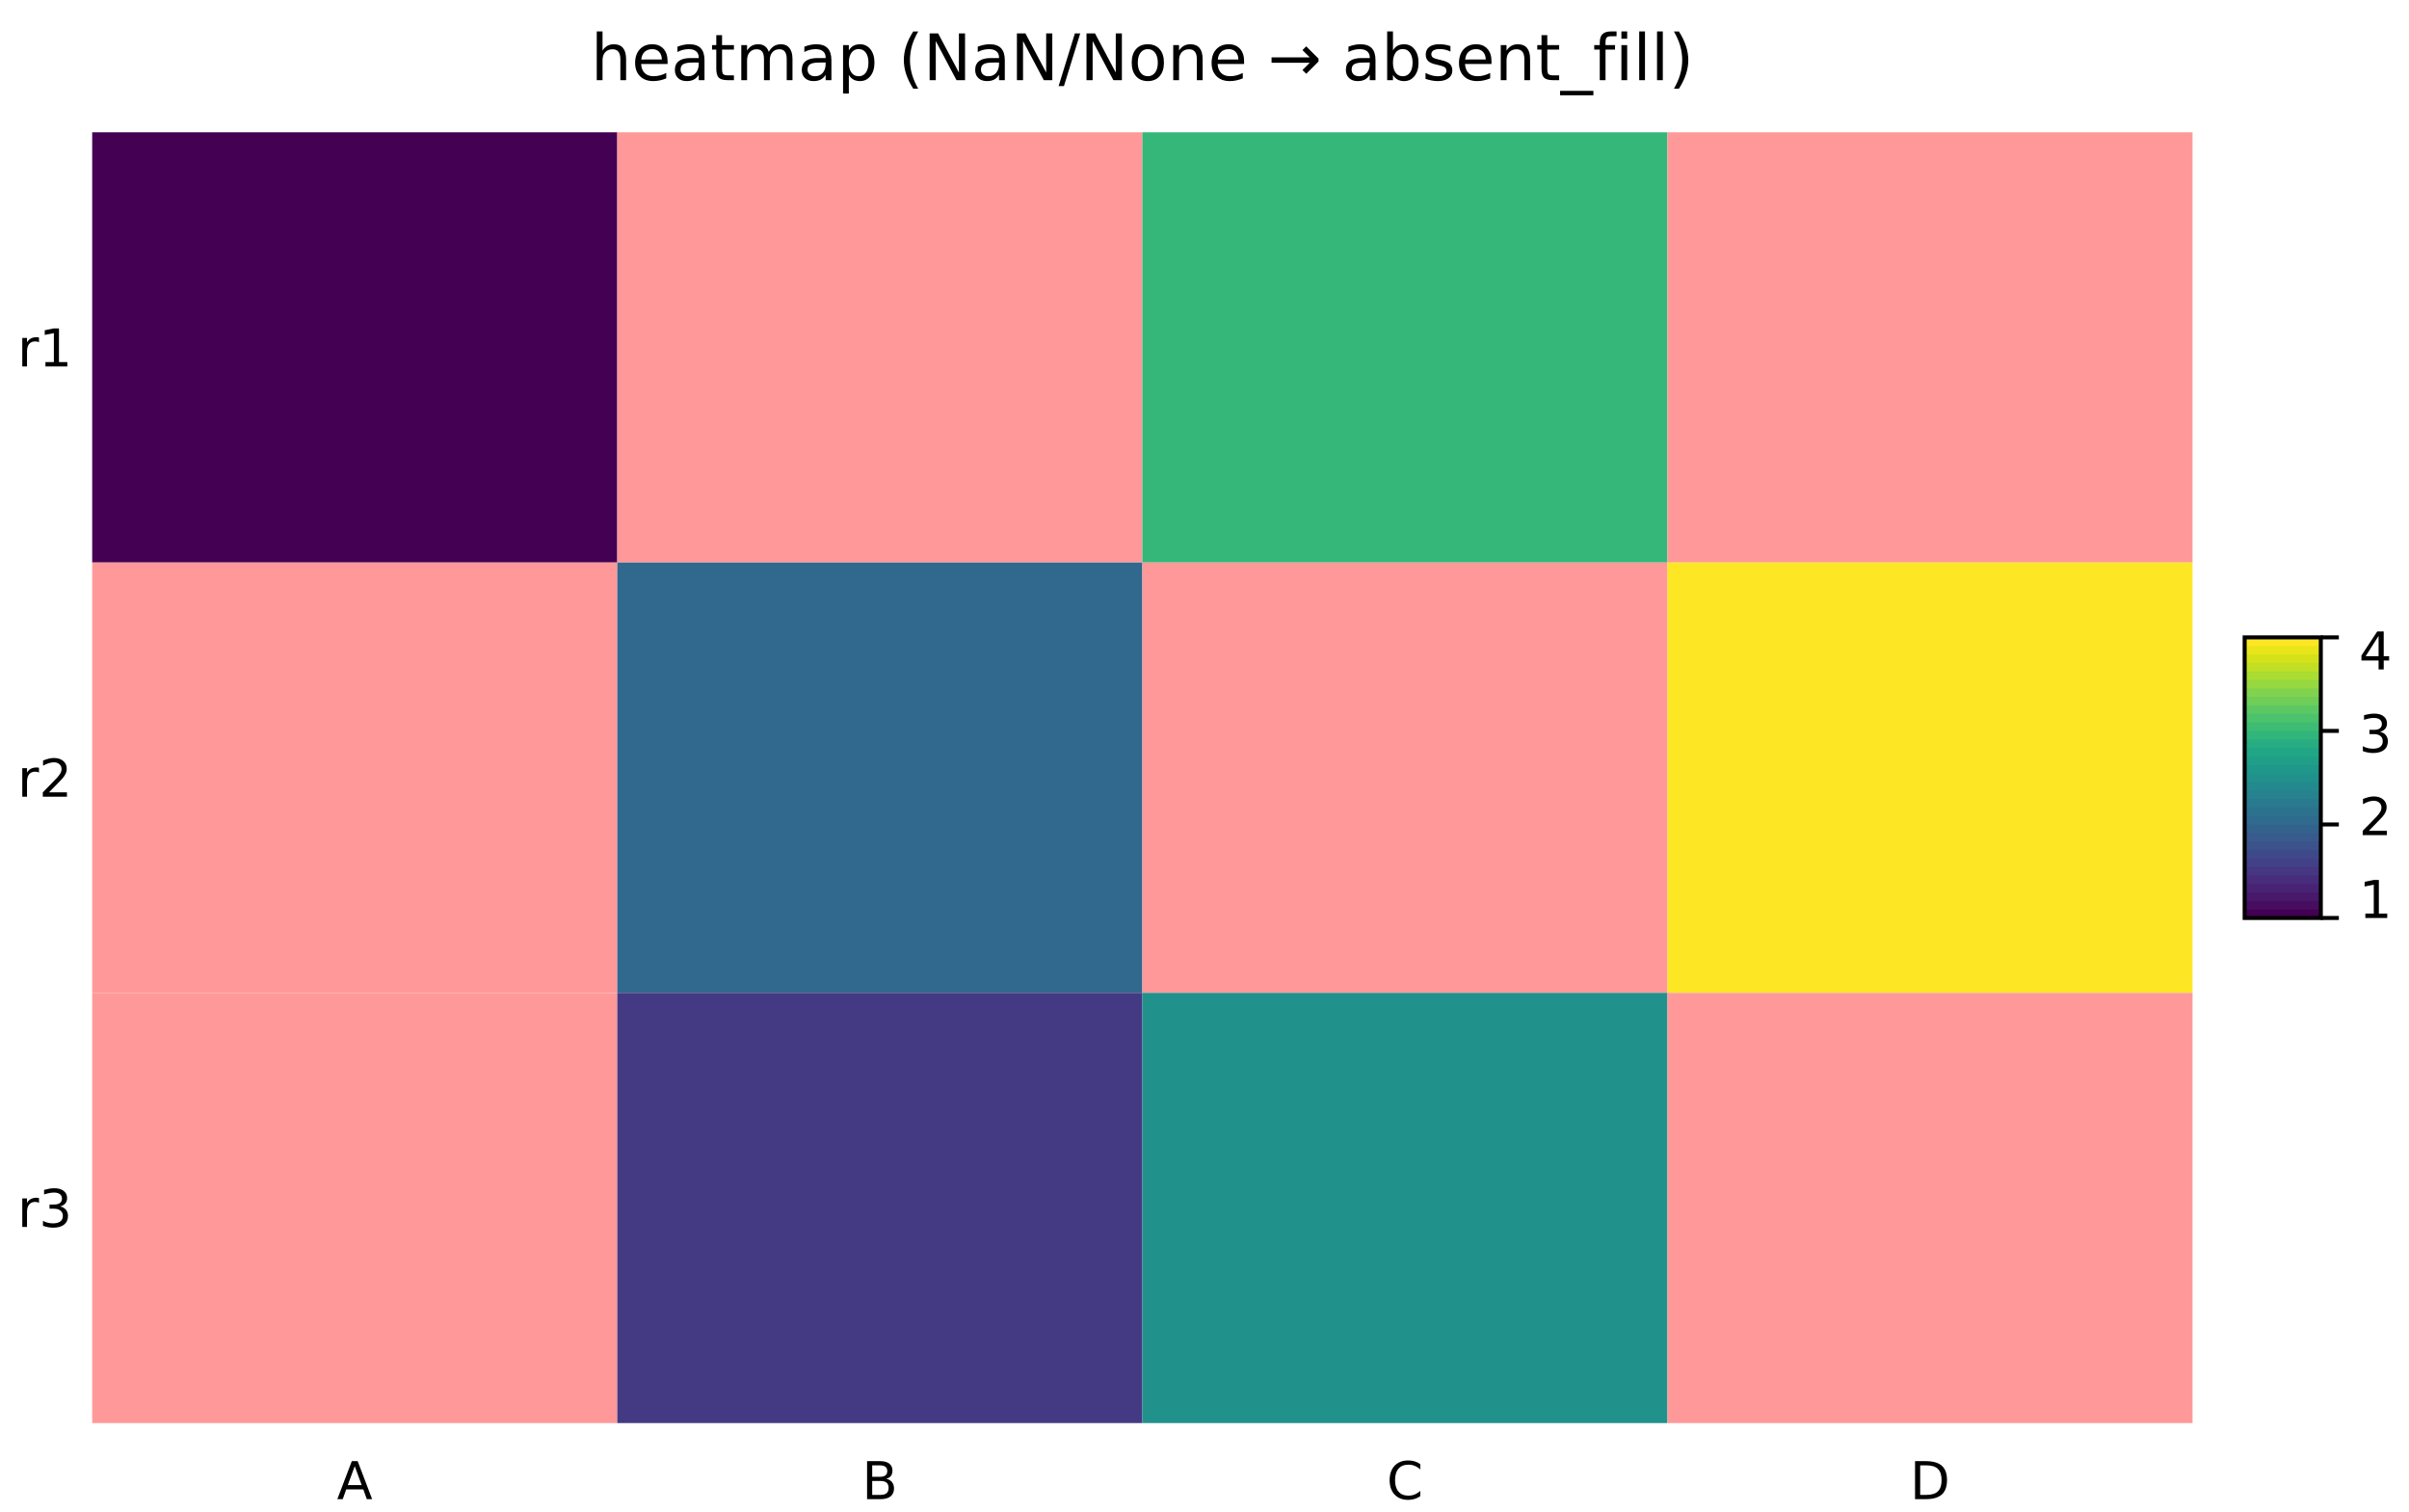
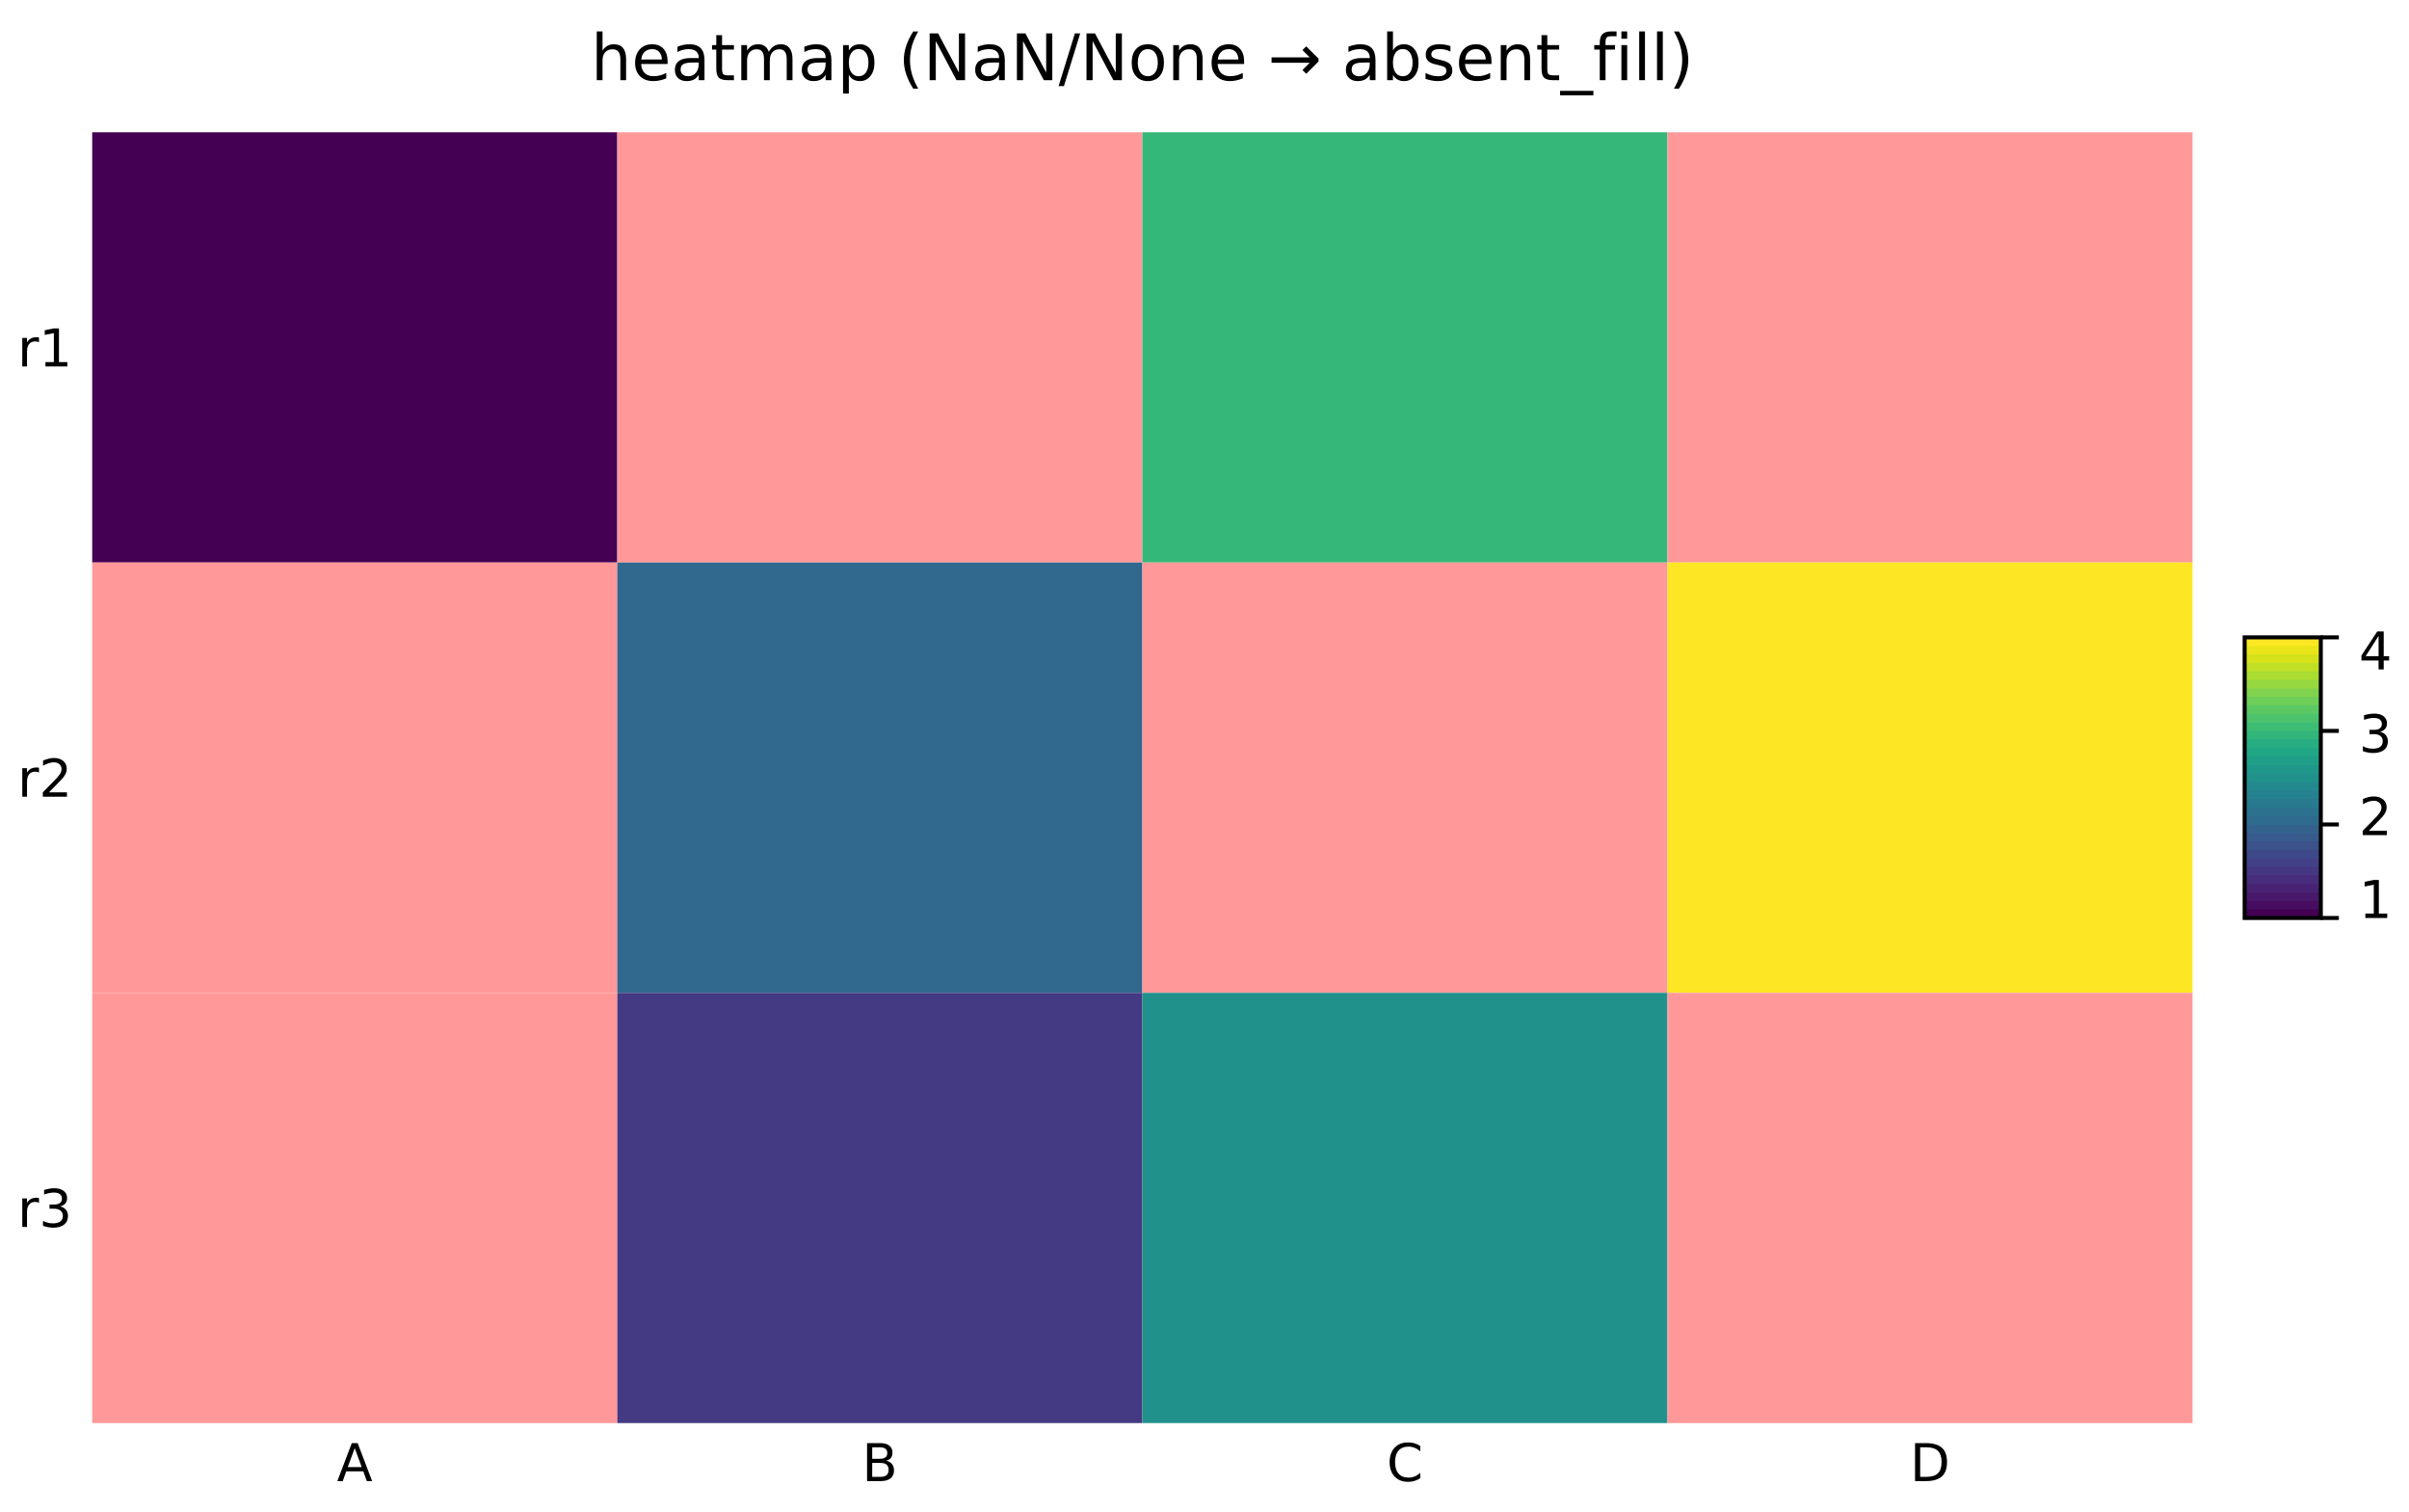
<svg xmlns="http://www.w3.org/2000/svg" width="601" height="377" viewBox="0 0 601 377" font-family="DejaVu Sans, Bitstream Vera Sans, Verdana, Arial, sans-serif" font-size="11" style="background:#fff" data-plotlet-version="0.5.1" data-plotlet-schema="2" data-plotlet-kind="figure">
  <g transform="translate(23,33)" data-plotlet-kind="panel" data-plotlet-title="heatmap (NaN/None → absent_fill)" data-plotlet-xscale="category" data-plotlet-yscale="category" data-plotlet-panel-bbox="4,4,593,369" data-plotlet-data-area="19,29,524,322">
    <svg x="0" y="0" width="524" height="322" overflow="hidden">
      <g class="plotlet-artist" data-plotlet-type="heatmap" data-plotlet-index="0" data-plotlet-rows="3" data-plotlet-cols="4" data-plotlet-vmin="1" data-plotlet-vmax="4" data-plotlet-cmap="viridis" data-plotlet-data-encoding="rects">
        <rect x="0.00" y="0.00" width="131.00" height="107.33" fill="rgb(68,1,84)" />
        <rect x="131.00" y="0.00" width="131.00" height="107.33" fill="#ff9999" />
        <rect x="262.00" y="0.00" width="131.00" height="107.33" fill="rgb(53,183,121)" />
        <rect x="393.00" y="0.00" width="131.00" height="107.33" fill="#ff9999" />
        <rect x="0.00" y="107.33" width="131.00" height="107.33" fill="#ff9999" />
        <rect x="131.00" y="107.33" width="131.00" height="107.33" fill="rgb(49,104,142)" />
        <rect x="262.00" y="107.33" width="131.00" height="107.33" fill="#ff9999" />
        <rect x="393.00" y="107.33" width="131.00" height="107.33" fill="rgb(253,231,37)" />
        <rect x="0.00" y="214.67" width="131.00" height="107.33" fill="#ff9999" />
        <rect x="131.00" y="214.67" width="131.00" height="107.33" fill="rgb(68,58,131)" />
        <rect x="262.00" y="214.67" width="131.00" height="107.33" fill="rgb(33,145,140)" />
        <rect x="393.00" y="214.67" width="131.00" height="107.33" fill="#ff9999" />
      </g>
    </svg>
-     <path d="M65.50 332.76 63.76 337.48H67.24ZM64.77 331.50H66.23L69.84 340.98H68.51L67.64 338.55H63.37L62.51 340.98H61.16Z" fill="#000" />
-     <path d="M194.60 336.45V339.92H196.66Q197.69 339.92 198.19 339.49Q198.69 339.07 198.69 338.18Q198.69 337.30 198.19 336.87Q197.69 336.45 196.66 336.45ZM194.60 332.55V335.41H196.50Q197.44 335.41 197.90 335.06Q198.36 334.71 198.36 333.98Q198.36 333.26 197.90 332.91Q197.44 332.55 196.50 332.55ZM193.32 331.50H196.59Q198.06 331.50 198.85 332.11Q199.65 332.72 199.65 333.84Q199.65 334.71 199.24 335.23Q198.83 335.74 198.05 335.87Q198.99 336.07 199.52 336.71Q200.04 337.36 200.04 338.32Q200.04 339.59 199.18 340.29Q198.31 340.98 196.72 340.98H193.32Z" fill="#000" />
-     <path d="M331.33 332.23V333.58Q330.69 332.98 329.95 332.68Q329.22 332.38 328.40 332.38Q326.77 332.38 325.91 333.38Q325.04 334.37 325.04 336.25Q325.04 338.12 325.91 339.11Q326.77 340.11 328.40 340.11Q329.22 340.11 329.95 339.81Q330.69 339.51 331.33 338.91V340.25Q330.66 340.70 329.91 340.93Q329.16 341.16 328.32 341.16Q326.17 341.16 324.93 339.84Q323.69 338.53 323.69 336.25Q323.69 333.96 324.93 332.65Q326.17 331.33 328.32 331.33Q329.17 331.33 329.92 331.55Q330.67 331.78 331.33 332.23Z" fill="#000" />
-     <path d="M456.05 332.55V339.92H457.60Q459.56 339.92 460.47 339.03Q461.39 338.15 461.39 336.23Q461.39 334.32 460.47 333.44Q459.56 332.55 457.60 332.55ZM454.77 331.50H457.41Q460.16 331.50 461.45 332.65Q462.74 333.79 462.74 336.23Q462.74 338.68 461.44 339.83Q460.15 340.98 457.41 340.98H454.77Z" fill="#000" />
+     <path d="M65.50 328.26 63.76 332.98H67.24ZM64.77 327.00H66.23L69.84 336.48H68.51L67.64 334.05H63.37L62.51 336.48H61.16Z" fill="#000" />
+     <path d="M194.60 331.95V335.42H196.66Q197.69 335.42 198.19 334.99Q198.69 334.57 198.69 333.68Q198.69 332.80 198.19 332.37Q197.69 331.95 196.66 331.95ZM194.60 328.05V330.91H196.50Q197.44 330.91 197.90 330.56Q198.36 330.21 198.36 329.48Q198.36 328.76 197.90 328.41Q197.44 328.05 196.50 328.05ZM193.32 327.00H196.59Q198.06 327.00 198.85 327.61Q199.65 328.22 199.65 329.34Q199.65 330.21 199.24 330.73Q198.83 331.24 198.05 331.37Q198.99 331.57 199.52 332.21Q200.04 332.86 200.04 333.82Q200.04 335.09 199.18 335.79Q198.31 336.48 196.72 336.48H193.32Z" fill="#000" />
+     <path d="M331.33 327.73V329.08Q330.69 328.48 329.95 328.18Q329.22 327.88 328.40 327.88Q326.77 327.88 325.91 328.88Q325.04 329.87 325.04 331.75Q325.04 333.62 325.91 334.61Q326.77 335.61 328.40 335.61Q329.22 335.61 329.95 335.31Q330.69 335.01 331.33 334.41V335.75Q330.66 336.20 329.91 336.43Q329.16 336.66 328.32 336.66Q326.17 336.66 324.93 335.34Q323.69 334.03 323.69 331.75Q323.69 329.46 324.93 328.15Q326.17 326.83 328.32 326.83Q329.17 326.83 329.92 327.05Q330.67 327.28 331.33 327.73Z" fill="#000" />
+     <path d="M456.05 328.05V335.42H457.60Q459.56 335.42 460.47 334.53Q461.39 333.65 461.39 331.73Q461.39 329.82 460.47 328.94Q459.56 328.05 457.60 328.05ZM454.77 327.00H457.41Q460.16 327.00 461.45 328.15Q462.74 329.29 462.74 331.73Q462.74 334.18 461.44 335.33Q460.15 336.48 457.41 336.48H454.77Z" fill="#000" />
    <path d="M-13.27 52.39Q-13.47 52.27 -13.70 52.22Q-13.93 52.17 -14.21 52.17Q-15.20 52.17 -15.73 52.81Q-16.26 53.45 -16.26 54.66V58.41H-17.44V51.30H-16.26V52.40Q-15.89 51.75 -15.30 51.44Q-14.71 51.12 -13.87 51.12Q-13.75 51.12 -13.60 51.14Q-13.46 51.16 -13.28 51.19ZM-11.66 57.33H-9.56V50.10L-11.84 50.55V49.39L-9.58 48.93H-8.29V57.33H-6.20V58.41H-11.66Z" fill="#000" />
    <path d="M-13.27 159.72Q-13.47 159.61 -13.70 159.55Q-13.93 159.50 -14.21 159.50Q-15.20 159.50 -15.73 160.14Q-16.26 160.79 -16.26 161.99V165.74H-17.44V158.63H-16.26V159.73Q-15.89 159.09 -15.30 158.77Q-14.71 158.46 -13.87 158.46Q-13.75 158.46 -13.60 158.47Q-13.46 158.49 -13.28 158.52ZM-10.78 164.66H-6.30V165.74H-12.32V164.66Q-11.59 163.90 -10.33 162.63Q-9.07 161.36 -8.75 160.99Q-8.13 160.30 -7.89 159.82Q-7.64 159.34 -7.64 158.88Q-7.64 158.12 -8.17 157.65Q-8.70 157.17 -9.55 157.17Q-10.15 157.17 -10.82 157.38Q-11.49 157.59 -12.26 158.01V156.72Q-11.48 156.41 -10.81 156.25Q-10.14 156.09 -9.58 156.09Q-8.10 156.09 -7.23 156.83Q-6.35 157.56 -6.35 158.79Q-6.35 159.38 -6.57 159.90Q-6.79 160.43 -7.37 161.14Q-7.53 161.32 -8.38 162.20Q-9.23 163.08 -10.78 164.66Z" fill="#000" />
    <path d="M-13.27 267.05Q-13.47 266.94 -13.70 266.89Q-13.93 266.83 -14.21 266.83Q-15.20 266.83 -15.73 267.48Q-16.26 268.12 -16.26 269.33V273.07H-17.44V265.96H-16.26V267.07Q-15.89 266.42 -15.30 266.11Q-14.71 265.79 -13.87 265.79Q-13.75 265.79 -13.60 265.81Q-13.46 265.82 -13.28 265.85ZM-8.00 267.96Q-7.08 268.16 -6.56 268.78Q-6.04 269.40 -6.04 270.32Q-6.04 271.72 -7.01 272.49Q-7.97 273.26 -9.75 273.26Q-10.34 273.26 -10.98 273.14Q-11.61 273.02 -12.28 272.79V271.55Q-11.75 271.86 -11.11 272.02Q-10.48 272.18 -9.79 272.18Q-8.58 272.18 -7.95 271.70Q-7.32 271.22 -7.32 270.32Q-7.32 269.48 -7.90 269.01Q-8.49 268.53 -9.54 268.53H-10.64V267.48H-9.49Q-8.54 267.48 -8.04 267.10Q-7.54 266.72 -7.54 266.01Q-7.54 265.28 -8.06 264.89Q-8.57 264.50 -9.54 264.50Q-10.07 264.50 -10.67 264.62Q-11.27 264.73 -12.00 264.97V263.83Q-11.27 263.63 -10.63 263.52Q-9.99 263.42 -9.42 263.42Q-7.96 263.42 -7.11 264.09Q-6.26 264.75 -6.26 265.88Q-6.26 266.67 -6.71 267.21Q-7.16 267.75 -8.00 267.96Z" fill="#000" />
    <path d="M133.20 -18.28V-13.00H131.77V-18.23Q131.77 -19.48 131.28 -20.09Q130.80 -20.71 129.83 -20.71Q128.66 -20.71 127.99 -19.97Q127.32 -19.23 127.32 -17.95V-13.00H125.88V-25.16H127.32V-20.39Q127.84 -21.18 128.54 -21.57Q129.23 -21.96 130.15 -21.96Q131.66 -21.96 132.43 -21.03Q133.20 -20.09 133.20 -18.28ZM143.55 -17.73V-17.03H136.95Q137.04 -15.55 137.84 -14.77Q138.64 -13.99 140.07 -13.99Q140.90 -13.99 141.68 -14.20Q142.45 -14.40 143.22 -14.80V-13.45Q142.45 -13.12 141.63 -12.95Q140.82 -12.77 139.98 -12.77Q137.89 -12.77 136.67 -13.99Q135.45 -15.21 135.45 -17.29Q135.45 -19.44 136.61 -20.70Q137.77 -21.96 139.73 -21.96Q141.50 -21.96 142.53 -20.82Q143.55 -19.69 143.55 -17.73ZM142.12 -18.16Q142.10 -19.34 141.46 -20.04Q140.81 -20.74 139.75 -20.74Q138.55 -20.74 137.82 -20.06Q137.10 -19.38 136.99 -18.15ZM149.89 -17.40Q148.15 -17.40 147.48 -17.00Q146.80 -16.60 146.80 -15.64Q146.80 -14.88 147.31 -14.43Q147.81 -13.98 148.68 -13.98Q149.88 -13.98 150.60 -14.82Q151.32 -15.67 151.32 -17.08V-17.40ZM152.76 -17.99V-13.00H151.32V-14.33Q150.83 -13.53 150.09 -13.15Q149.36 -12.77 148.30 -12.77Q146.95 -12.77 146.16 -13.53Q145.37 -14.28 145.37 -15.55Q145.37 -17.02 146.36 -17.77Q147.34 -18.52 149.30 -18.52H151.32V-18.66Q151.32 -19.66 150.67 -20.20Q150.02 -20.74 148.84 -20.74Q148.09 -20.74 147.38 -20.56Q146.66 -20.38 146.01 -20.02V-21.35Q146.80 -21.66 147.54 -21.81Q148.28 -21.96 148.98 -21.96Q150.88 -21.96 151.82 -20.98Q152.76 -19.99 152.76 -17.99ZM157.14 -24.23V-21.75H160.10V-20.63H157.14V-15.88Q157.14 -14.81 157.43 -14.51Q157.73 -14.20 158.62 -14.20H160.10V-13.00H158.62Q156.96 -13.00 156.33 -13.62Q155.70 -14.24 155.70 -15.88V-20.63H154.64V-21.75H155.70V-24.23ZM168.80 -20.07Q169.34 -21.04 170.09 -21.50Q170.84 -21.96 171.86 -21.96Q173.23 -21.96 173.97 -21.00Q174.71 -20.05 174.71 -18.28V-13.00H173.27V-18.23Q173.27 -19.49 172.82 -20.10Q172.38 -20.71 171.46 -20.71Q170.34 -20.71 169.70 -19.97Q169.05 -19.23 169.05 -17.95V-13.00H167.60V-18.23Q167.60 -19.50 167.16 -20.11Q166.71 -20.71 165.78 -20.71Q164.68 -20.71 164.03 -19.96Q163.38 -19.22 163.38 -17.95V-13.00H161.94V-21.75H163.38V-20.39Q163.88 -21.20 164.56 -21.58Q165.25 -21.96 166.20 -21.96Q167.15 -21.96 167.82 -21.48Q168.48 -20.99 168.80 -20.07ZM181.55 -17.40Q179.81 -17.40 179.14 -17.00Q178.47 -16.60 178.47 -15.64Q178.47 -14.88 178.97 -14.43Q179.48 -13.98 180.34 -13.98Q181.54 -13.98 182.26 -14.82Q182.98 -15.67 182.98 -17.08V-17.40ZM184.42 -17.99V-13.00H182.98V-14.33Q182.49 -13.53 181.76 -13.15Q181.02 -12.77 179.96 -12.77Q178.62 -12.77 177.82 -13.53Q177.03 -14.28 177.03 -15.55Q177.03 -17.02 178.02 -17.77Q179.01 -18.52 180.97 -18.52H182.98V-18.66Q182.98 -19.66 182.33 -20.20Q181.68 -20.74 180.50 -20.74Q179.75 -20.74 179.04 -20.56Q178.33 -20.38 177.67 -20.02V-21.35Q178.46 -21.66 179.20 -21.81Q179.95 -21.96 180.65 -21.96Q182.55 -21.96 183.48 -20.98Q184.42 -19.99 184.42 -17.99ZM188.77 -14.31V-9.67H187.33V-21.75H188.77V-20.42Q189.23 -21.20 189.92 -21.58Q190.61 -21.96 191.57 -21.96Q193.16 -21.96 194.16 -20.70Q195.16 -19.43 195.16 -17.37Q195.16 -15.30 194.16 -14.04Q193.16 -12.77 191.57 -12.77Q190.61 -12.77 189.92 -13.15Q189.23 -13.53 188.77 -14.31ZM193.66 -17.37Q193.66 -18.95 193.01 -19.86Q192.36 -20.76 191.22 -20.76Q190.08 -20.76 189.43 -19.86Q188.77 -18.95 188.77 -17.37Q188.77 -15.78 189.43 -14.88Q190.08 -13.98 191.22 -13.98Q192.36 -13.98 193.01 -14.88Q193.66 -15.78 193.66 -17.37ZM206.08 -25.14Q205.03 -23.34 204.52 -21.59Q204.02 -19.83 204.02 -18.02Q204.02 -16.22 204.53 -14.45Q205.04 -12.68 206.08 -10.89H204.83Q203.66 -12.73 203.07 -14.50Q202.49 -16.27 202.49 -18.02Q202.49 -19.77 203.07 -21.53Q203.65 -23.30 204.83 -25.14ZM208.93 -24.66H211.05L216.23 -14.91V-24.66H217.76V-13.00H215.63L210.46 -22.76V-13.00H208.93ZM224.81 -17.40Q223.07 -17.40 222.40 -17.00Q221.73 -16.60 221.73 -15.64Q221.73 -14.88 222.23 -14.43Q222.73 -13.98 223.60 -13.98Q224.80 -13.98 225.52 -14.82Q226.24 -15.67 226.24 -17.08V-17.40ZM227.68 -17.99V-13.00H226.24V-14.33Q225.75 -13.53 225.02 -13.15Q224.28 -12.77 223.22 -12.77Q221.88 -12.77 221.08 -13.53Q220.29 -14.28 220.29 -15.55Q220.29 -17.02 221.28 -17.77Q222.27 -18.52 224.23 -18.52H226.24V-18.66Q226.24 -19.66 225.59 -20.20Q224.94 -20.74 223.76 -20.74Q223.01 -20.74 222.30 -20.56Q221.59 -20.38 220.93 -20.02V-21.35Q221.72 -21.66 222.46 -21.81Q223.20 -21.96 223.91 -21.96Q225.80 -21.96 226.74 -20.98Q227.68 -19.99 227.68 -17.99ZM230.70 -24.66H232.83L238.00 -14.91V-24.66H239.53V-13.00H237.41L232.23 -22.76V-13.00H230.70ZM245.16 -24.66H246.49L242.43 -11.52H241.10ZM248.06 -24.66H250.19L255.36 -14.91V-24.66H256.89V-13.00H254.77L249.59 -22.76V-13.00H248.06ZM263.36 -20.74Q262.20 -20.74 261.53 -19.84Q260.86 -18.94 260.86 -17.37Q260.86 -15.80 261.53 -14.89Q262.20 -13.99 263.36 -13.99Q264.51 -13.99 265.18 -14.90Q265.85 -15.80 265.85 -17.37Q265.85 -18.92 265.18 -19.83Q264.51 -20.74 263.36 -20.74ZM263.36 -21.96Q265.23 -21.96 266.30 -20.74Q267.38 -19.52 267.38 -17.37Q267.38 -15.22 266.30 -14.00Q265.23 -12.77 263.36 -12.77Q261.48 -12.77 260.41 -14.00Q259.34 -15.22 259.34 -17.37Q259.34 -19.52 260.41 -20.74Q261.48 -21.96 263.36 -21.96ZM277.03 -18.28V-13.00H275.59V-18.23Q275.59 -19.48 275.11 -20.09Q274.62 -20.71 273.66 -20.71Q272.49 -20.71 271.82 -19.97Q271.15 -19.23 271.15 -17.95V-13.00H269.70V-21.75H271.15V-20.39Q271.66 -21.18 272.36 -21.57Q273.06 -21.96 273.98 -21.96Q275.48 -21.96 276.26 -21.03Q277.03 -20.09 277.03 -18.28ZM287.38 -17.73V-17.03H280.77Q280.87 -15.55 281.67 -14.77Q282.47 -13.99 283.90 -13.99Q284.73 -13.99 285.50 -14.20Q286.28 -14.40 287.05 -14.80V-13.45Q286.27 -13.12 285.46 -12.95Q284.65 -12.77 283.81 -12.77Q281.72 -12.77 280.50 -13.99Q279.27 -15.21 279.27 -17.29Q279.27 -19.44 280.43 -20.70Q281.59 -21.96 283.56 -21.96Q285.33 -21.96 286.36 -20.82Q287.38 -19.69 287.38 -17.73ZM285.95 -18.16Q285.93 -19.34 285.29 -20.04Q284.64 -20.74 283.58 -20.74Q282.38 -20.74 281.65 -20.06Q280.93 -19.38 280.82 -18.15ZM305.95 -18.37V-17.66L302.88 -14.59L301.94 -15.53L303.76 -17.35H294.23V-18.68H303.76L301.94 -20.50L302.88 -21.44ZM317.30 -17.40Q315.55 -17.40 314.88 -17.00Q314.21 -16.60 314.21 -15.64Q314.21 -14.88 314.71 -14.43Q315.22 -13.98 316.09 -13.98Q317.28 -13.98 318.00 -14.82Q318.73 -15.67 318.73 -17.08V-17.40ZM320.16 -17.99V-13.00H318.73V-14.33Q318.23 -13.53 317.50 -13.15Q316.77 -12.77 315.70 -12.77Q314.36 -12.77 313.57 -13.53Q312.77 -14.28 312.77 -15.55Q312.77 -17.02 313.76 -17.77Q314.75 -18.52 316.71 -18.52H318.73V-18.66Q318.73 -19.66 318.07 -20.20Q317.42 -20.74 316.24 -20.74Q315.49 -20.74 314.78 -20.56Q314.07 -20.38 313.41 -20.02V-21.35Q314.20 -21.66 314.95 -21.81Q315.69 -21.96 316.39 -21.96Q318.29 -21.96 319.23 -20.98Q320.16 -19.99 320.16 -17.99ZM329.41 -17.37Q329.41 -18.95 328.75 -19.86Q328.10 -20.76 326.96 -20.76Q325.82 -20.76 325.17 -19.86Q324.52 -18.95 324.52 -17.37Q324.52 -15.78 325.17 -14.88Q325.82 -13.98 326.96 -13.98Q328.10 -13.98 328.75 -14.88Q329.41 -15.78 329.41 -17.37ZM324.52 -20.42Q324.97 -21.20 325.66 -21.58Q326.35 -21.96 327.31 -21.96Q328.91 -21.96 329.90 -20.70Q330.90 -19.43 330.90 -17.37Q330.90 -15.30 329.90 -14.04Q328.91 -12.77 327.31 -12.77Q326.35 -12.77 325.66 -13.15Q324.97 -13.53 324.52 -14.31V-13.00H323.07V-25.16H324.52ZM338.86 -21.49V-20.13Q338.25 -20.45 337.59 -20.60Q336.94 -20.76 336.23 -20.76Q335.16 -20.76 334.63 -20.43Q334.09 -20.10 334.09 -19.45Q334.09 -18.95 334.48 -18.66Q334.86 -18.38 336.02 -18.12L336.51 -18.01Q338.04 -17.68 338.68 -17.08Q339.33 -16.48 339.33 -15.41Q339.33 -14.20 338.36 -13.48Q337.40 -12.77 335.71 -12.77Q335.01 -12.77 334.25 -12.91Q333.48 -13.05 332.64 -13.32V-14.80Q333.44 -14.39 334.21 -14.18Q334.98 -13.98 335.74 -13.98Q336.76 -13.98 337.30 -14.32Q337.85 -14.67 337.85 -15.30Q337.85 -15.89 337.46 -16.20Q337.06 -16.52 335.73 -16.80L335.23 -16.92Q333.89 -17.20 333.30 -17.79Q332.70 -18.37 332.70 -19.38Q332.70 -20.62 333.58 -21.29Q334.45 -21.96 336.06 -21.96Q336.86 -21.96 337.56 -21.84Q338.27 -21.73 338.86 -21.49ZM349.10 -17.73V-17.03H342.49Q342.59 -15.55 343.39 -14.77Q344.19 -13.99 345.62 -13.99Q346.45 -13.99 347.22 -14.20Q348.00 -14.40 348.77 -14.80V-13.45Q347.99 -13.12 347.18 -12.95Q346.37 -12.77 345.53 -12.77Q343.44 -12.77 342.21 -13.99Q340.99 -15.21 340.99 -17.29Q340.99 -19.44 342.15 -20.70Q343.31 -21.96 345.28 -21.96Q347.05 -21.96 348.07 -20.82Q349.10 -19.69 349.10 -17.73ZM347.66 -18.16Q347.65 -19.34 347.00 -20.04Q346.36 -20.74 345.30 -20.74Q344.09 -20.74 343.37 -20.06Q342.65 -19.38 342.54 -18.15ZM358.73 -18.28V-13.00H357.30V-18.23Q357.30 -19.48 356.81 -20.09Q356.33 -20.71 355.36 -20.71Q354.20 -20.71 353.52 -19.97Q352.85 -19.23 352.85 -17.95V-13.00H351.41V-21.75H352.85V-20.39Q353.37 -21.18 354.07 -21.57Q354.77 -21.96 355.68 -21.96Q357.19 -21.96 357.96 -21.03Q358.73 -20.09 358.73 -18.28ZM363.02 -24.23V-21.75H365.98V-20.63H363.02V-15.88Q363.02 -14.81 363.32 -14.51Q363.61 -14.20 364.51 -14.20H365.98V-13.00H364.51Q362.84 -13.00 362.21 -13.62Q361.58 -14.24 361.58 -15.88V-20.63H360.52V-21.75H361.58V-24.23ZM374.52 -10.34V-9.23H366.21V-10.34ZM380.30 -25.16V-23.96H378.93Q378.16 -23.96 377.86 -23.65Q377.55 -23.34 377.55 -22.52V-21.75H379.92V-20.63H377.55V-13.00H376.11V-20.63H374.73V-21.75H376.11V-22.36Q376.11 -23.82 376.79 -24.49Q377.47 -25.16 378.95 -25.16ZM381.51 -21.75H382.95V-13.00H381.51ZM381.51 -25.16H382.95V-23.34H381.51ZM385.95 -25.16H387.39V-13.00H385.95ZM390.40 -25.16H391.84V-13.00H390.40ZM394.62 -25.14H395.87Q397.04 -23.30 397.62 -21.53Q398.20 -19.77 398.20 -18.02Q398.20 -16.27 397.62 -14.50Q397.04 -12.73 395.87 -10.89H394.62Q395.66 -12.68 396.17 -14.45Q396.68 -16.22 396.68 -18.02Q396.68 -19.83 396.17 -21.59Q395.66 -23.34 394.62 -25.14Z" fill="#000" />
    <g transform="translate(537.00,126.00)">
      <rect x="0.00" y="0.00" width="19.00" height="3.12" fill="rgb(253,231,37)" />
      <rect x="0.00" y="2.12" width="19.00" height="3.12" fill="rgb(234,229,26)" />
      <rect x="0.00" y="4.24" width="19.00" height="3.12" fill="rgb(213,226,26)" />
      <rect x="0.00" y="6.36" width="19.00" height="3.12" fill="rgb(192,223,37)" />
      <rect x="0.00" y="8.48" width="19.00" height="3.12" fill="rgb(170,220,50)" />
      <rect x="0.00" y="10.61" width="19.00" height="3.12" fill="rgb(149,216,64)" />
      <rect x="0.00" y="12.73" width="19.00" height="3.12" fill="rgb(129,211,77)" />
      <rect x="0.00" y="14.85" width="19.00" height="3.12" fill="rgb(110,206,88)" />
      <rect x="0.00" y="16.97" width="19.00" height="3.12" fill="rgb(92,200,99)" />
      <rect x="0.00" y="19.09" width="19.00" height="3.12" fill="rgb(76,194,108)" />
      <rect x="0.00" y="21.21" width="19.00" height="3.12" fill="rgb(61,188,116)" />
      <rect x="0.00" y="23.33" width="19.00" height="3.12" fill="rgb(49,181,123)" />
      <rect x="0.00" y="25.45" width="19.00" height="3.12" fill="rgb(39,173,129)" />
      <rect x="0.00" y="27.58" width="19.00" height="3.12" fill="rgb(33,166,133)" />
      <rect x="0.00" y="29.70" width="19.00" height="3.12" fill="rgb(31,159,136)" />
      <rect x="0.00" y="31.82" width="19.00" height="3.12" fill="rgb(31,151,139)" />
      <rect x="0.00" y="33.94" width="19.00" height="3.12" fill="rgb(33,145,140)" />
      <rect x="0.00" y="36.06" width="19.00" height="3.12" fill="rgb(35,137,142)" />
      <rect x="0.00" y="38.18" width="19.00" height="3.12" fill="rgb(38,130,142)" />
      <rect x="0.00" y="40.30" width="19.00" height="3.12" fill="rgb(41,122,142)" />
      <rect x="0.00" y="42.42" width="19.00" height="3.12" fill="rgb(44,114,142)" />
      <rect x="0.00" y="44.55" width="19.00" height="3.12" fill="rgb(47,107,142)" />
      <rect x="0.00" y="46.67" width="19.00" height="3.12" fill="rgb(51,99,141)" />
      <rect x="0.00" y="48.79" width="19.00" height="3.12" fill="rgb(55,91,141)" />
      <rect x="0.00" y="50.91" width="19.00" height="3.12" fill="rgb(59,82,139)" />
      <rect x="0.00" y="53.03" width="19.00" height="3.12" fill="rgb(62,73,137)" />
      <rect x="0.00" y="55.15" width="19.00" height="3.12" fill="rgb(66,64,134)" />
      <rect x="0.00" y="57.27" width="19.00" height="3.12" fill="rgb(69,55,129)" />
      <rect x="0.00" y="59.39" width="19.00" height="3.12" fill="rgb(71,45,123)" />
      <rect x="0.00" y="61.52" width="19.00" height="3.12" fill="rgb(72,35,116)" />
      <rect x="0.00" y="63.64" width="19.00" height="3.12" fill="rgb(72,24,106)" />
      <rect x="0.00" y="65.76" width="19.00" height="3.12" fill="rgb(71,13,96)" />
      <rect x="0.00" y="67.88" width="19.00" height="2.12" fill="rgb(68,1,84)" />
      <rect x="0.00" y="0.00" width="19.00" height="70.00" fill="none" stroke="#000000" stroke-width="1.00" />
      <line x1="19.00" x2="23.50" y1="70.00" y2="70.00" stroke="#000000" stroke-width="1.00" />
      <path d="M30.11 68.92H32.21V61.69L29.93 62.15V60.98L32.19 60.52H33.48V68.92H35.57V70.00H30.11Z" fill="#000" />
      <line x1="19.00" x2="23.50" y1="46.67" y2="46.67" stroke="#000000" stroke-width="1.00" />
      <path d="M30.99 48.25H35.47V49.33H29.45V48.25Q30.18 47.50 31.44 46.23Q32.70 44.95 33.03 44.59Q33.64 43.89 33.89 43.41Q34.13 42.93 34.13 42.47Q34.13 41.72 33.60 41.24Q33.07 40.76 32.22 40.76Q31.62 40.76 30.95 40.97Q30.28 41.18 29.52 41.61V40.31Q30.29 40.00 30.96 39.84Q31.64 39.68 32.19 39.68Q33.67 39.68 34.54 40.42Q35.42 41.16 35.42 42.39Q35.42 42.97 35.20 43.50Q34.98 44.02 34.40 44.73Q34.24 44.92 33.39 45.79Q32.54 46.67 30.99 48.25Z" fill="#000" />
      <line x1="19.00" x2="23.50" y1="23.33" y2="23.33" stroke="#000000" stroke-width="1.00" />
      <path d="M33.77 23.56Q34.70 23.75 35.21 24.38Q35.73 25.00 35.73 25.91Q35.73 27.31 34.77 28.08Q33.80 28.85 32.02 28.85Q31.43 28.85 30.79 28.73Q30.16 28.62 29.49 28.38V27.14Q30.02 27.45 30.66 27.61Q31.29 27.77 31.98 27.77Q33.19 27.77 33.82 27.30Q34.45 26.82 34.45 25.91Q34.45 25.07 33.87 24.60Q33.28 24.13 32.23 24.13H31.13V23.07H32.28Q33.23 23.07 33.73 22.70Q34.23 22.32 34.23 21.61Q34.23 20.88 33.71 20.49Q33.20 20.10 32.23 20.10Q31.71 20.10 31.10 20.21Q30.50 20.33 29.78 20.57V19.42Q30.51 19.22 31.14 19.12Q31.78 19.02 32.35 19.02Q33.81 19.02 34.66 19.68Q35.51 20.34 35.51 21.47Q35.51 22.26 35.06 22.80Q34.61 23.35 33.77 23.56Z" fill="#000" />
      <line x1="19.00" x2="23.50" y1="0.00" y2="0.00" stroke="#000000" stroke-width="1.00" />
      <path d="M33.41 -0.36 30.18 4.70H33.41ZM33.08 -1.48H34.69V4.70H36.04V5.77H34.69V8.00H33.41V5.77H29.13V4.53Z" fill="#000" />
    </g>
  </g>
</svg>
